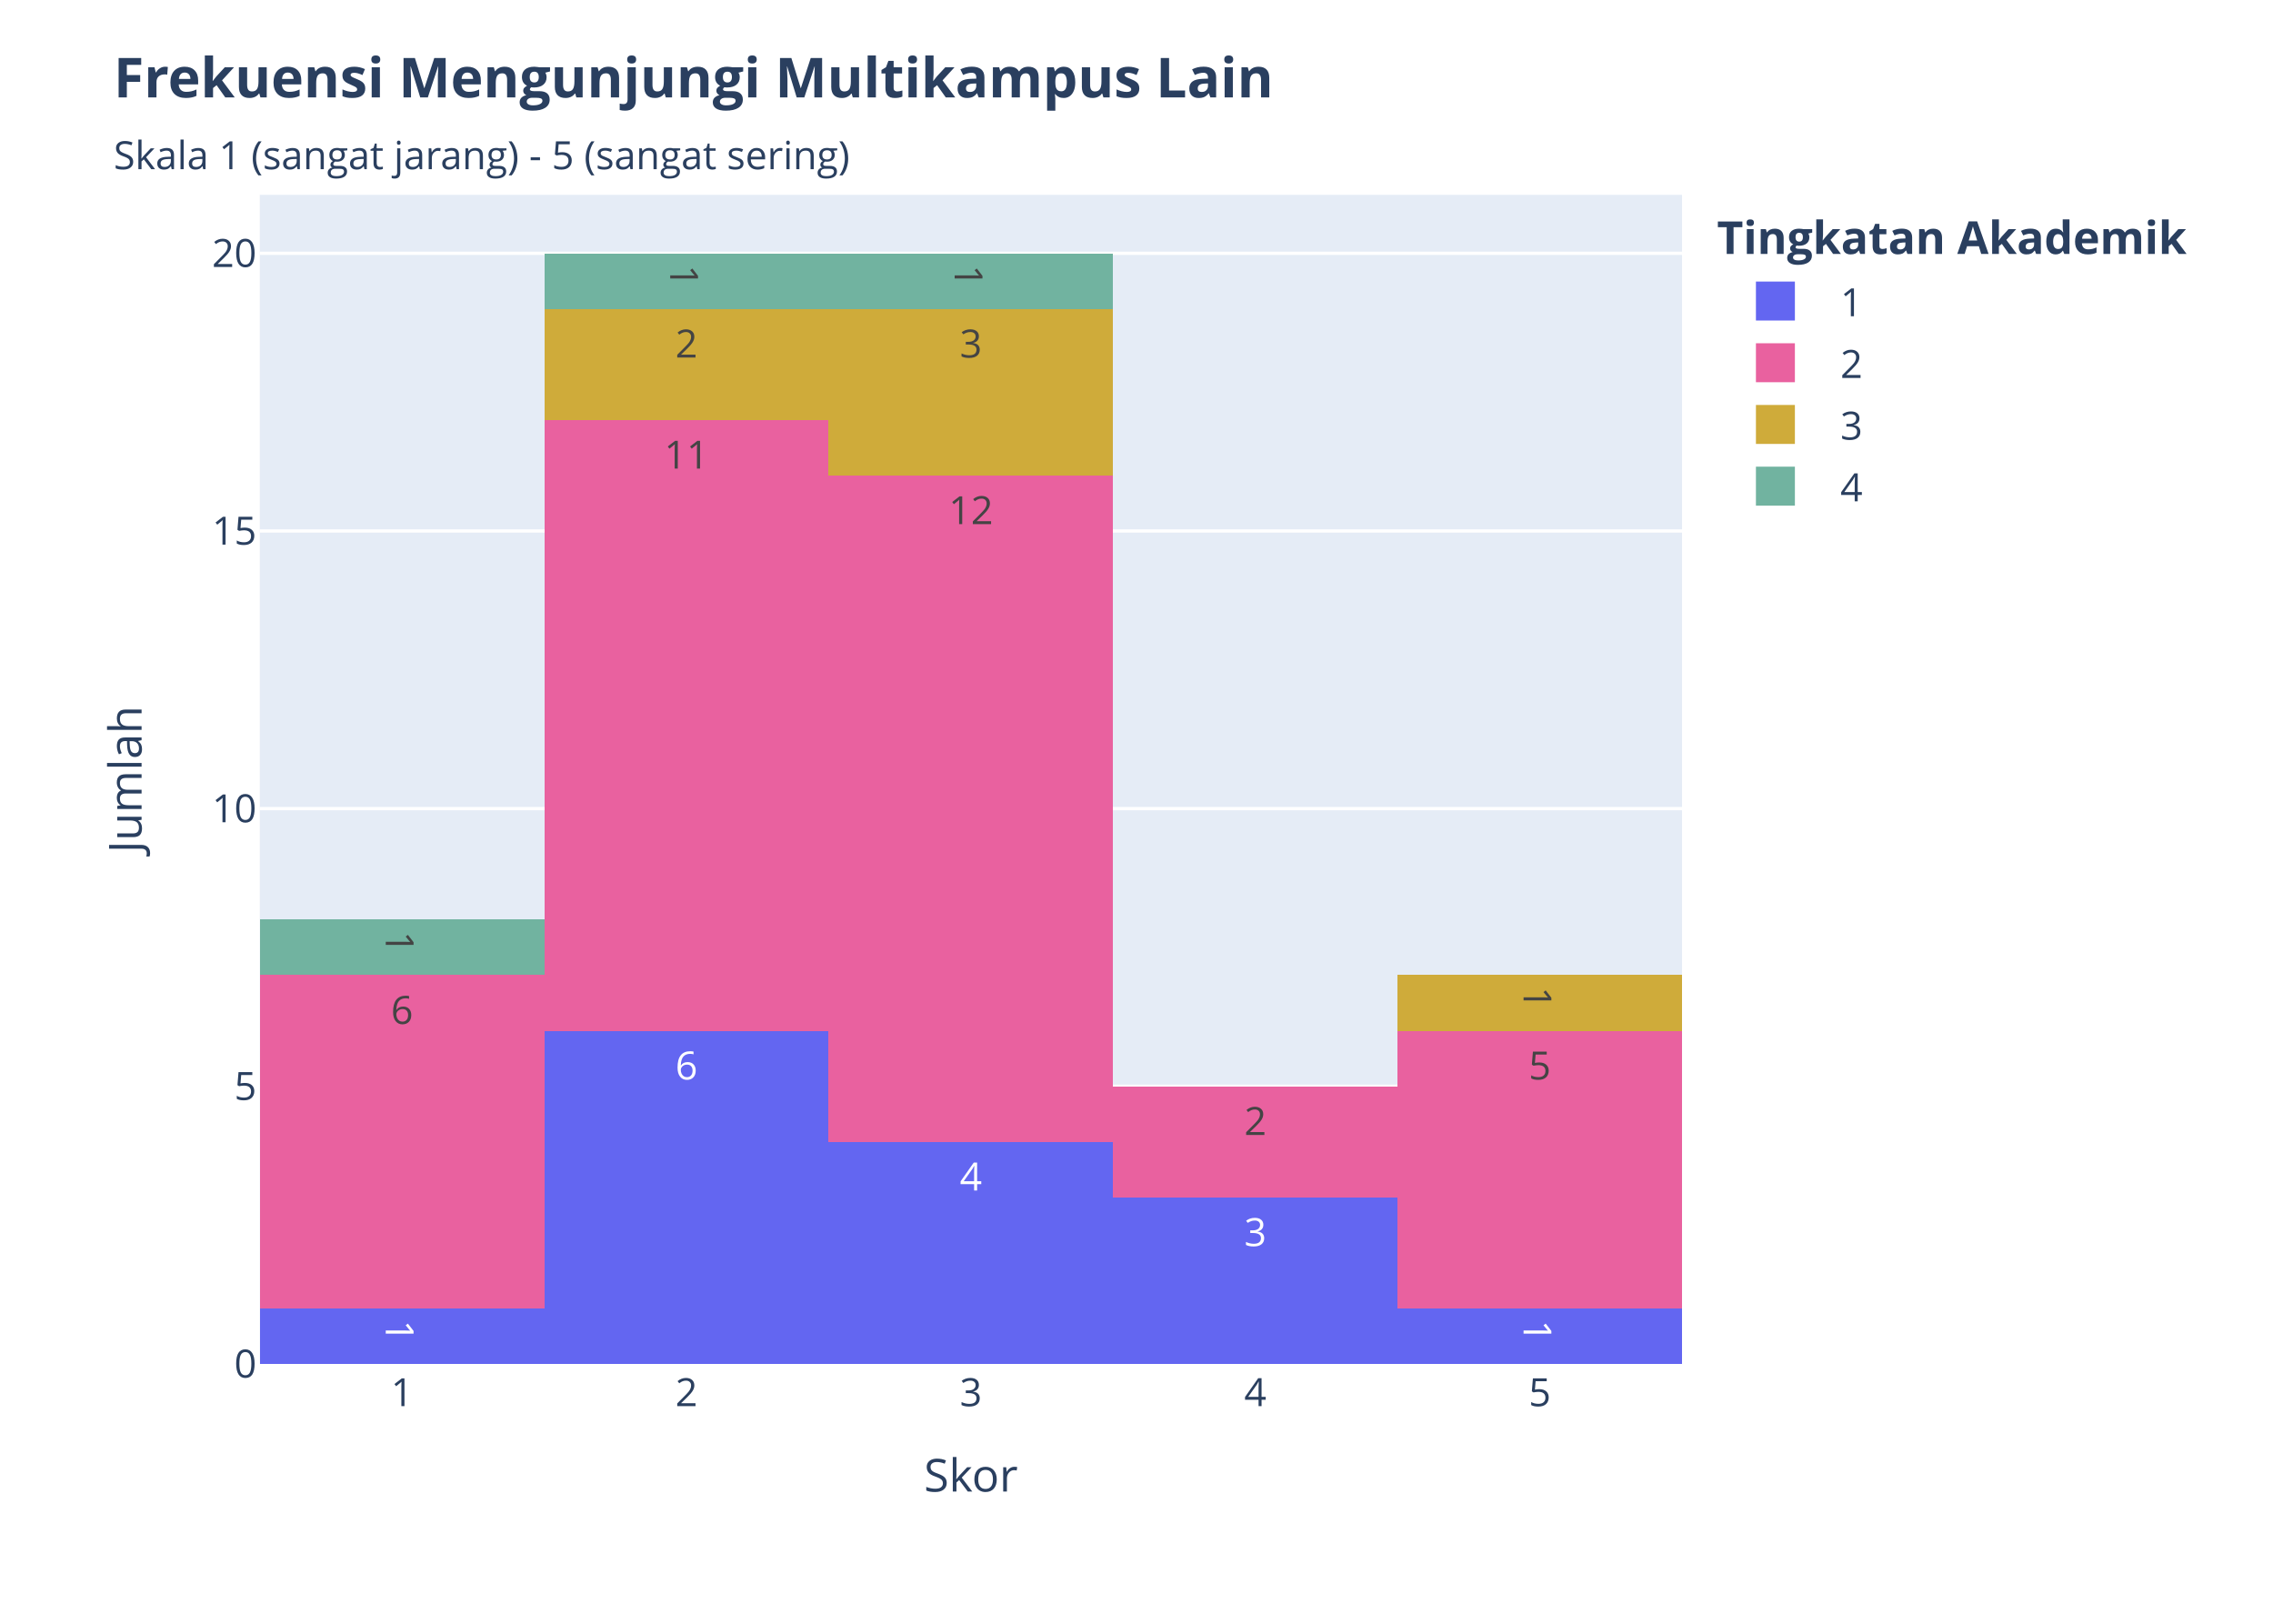
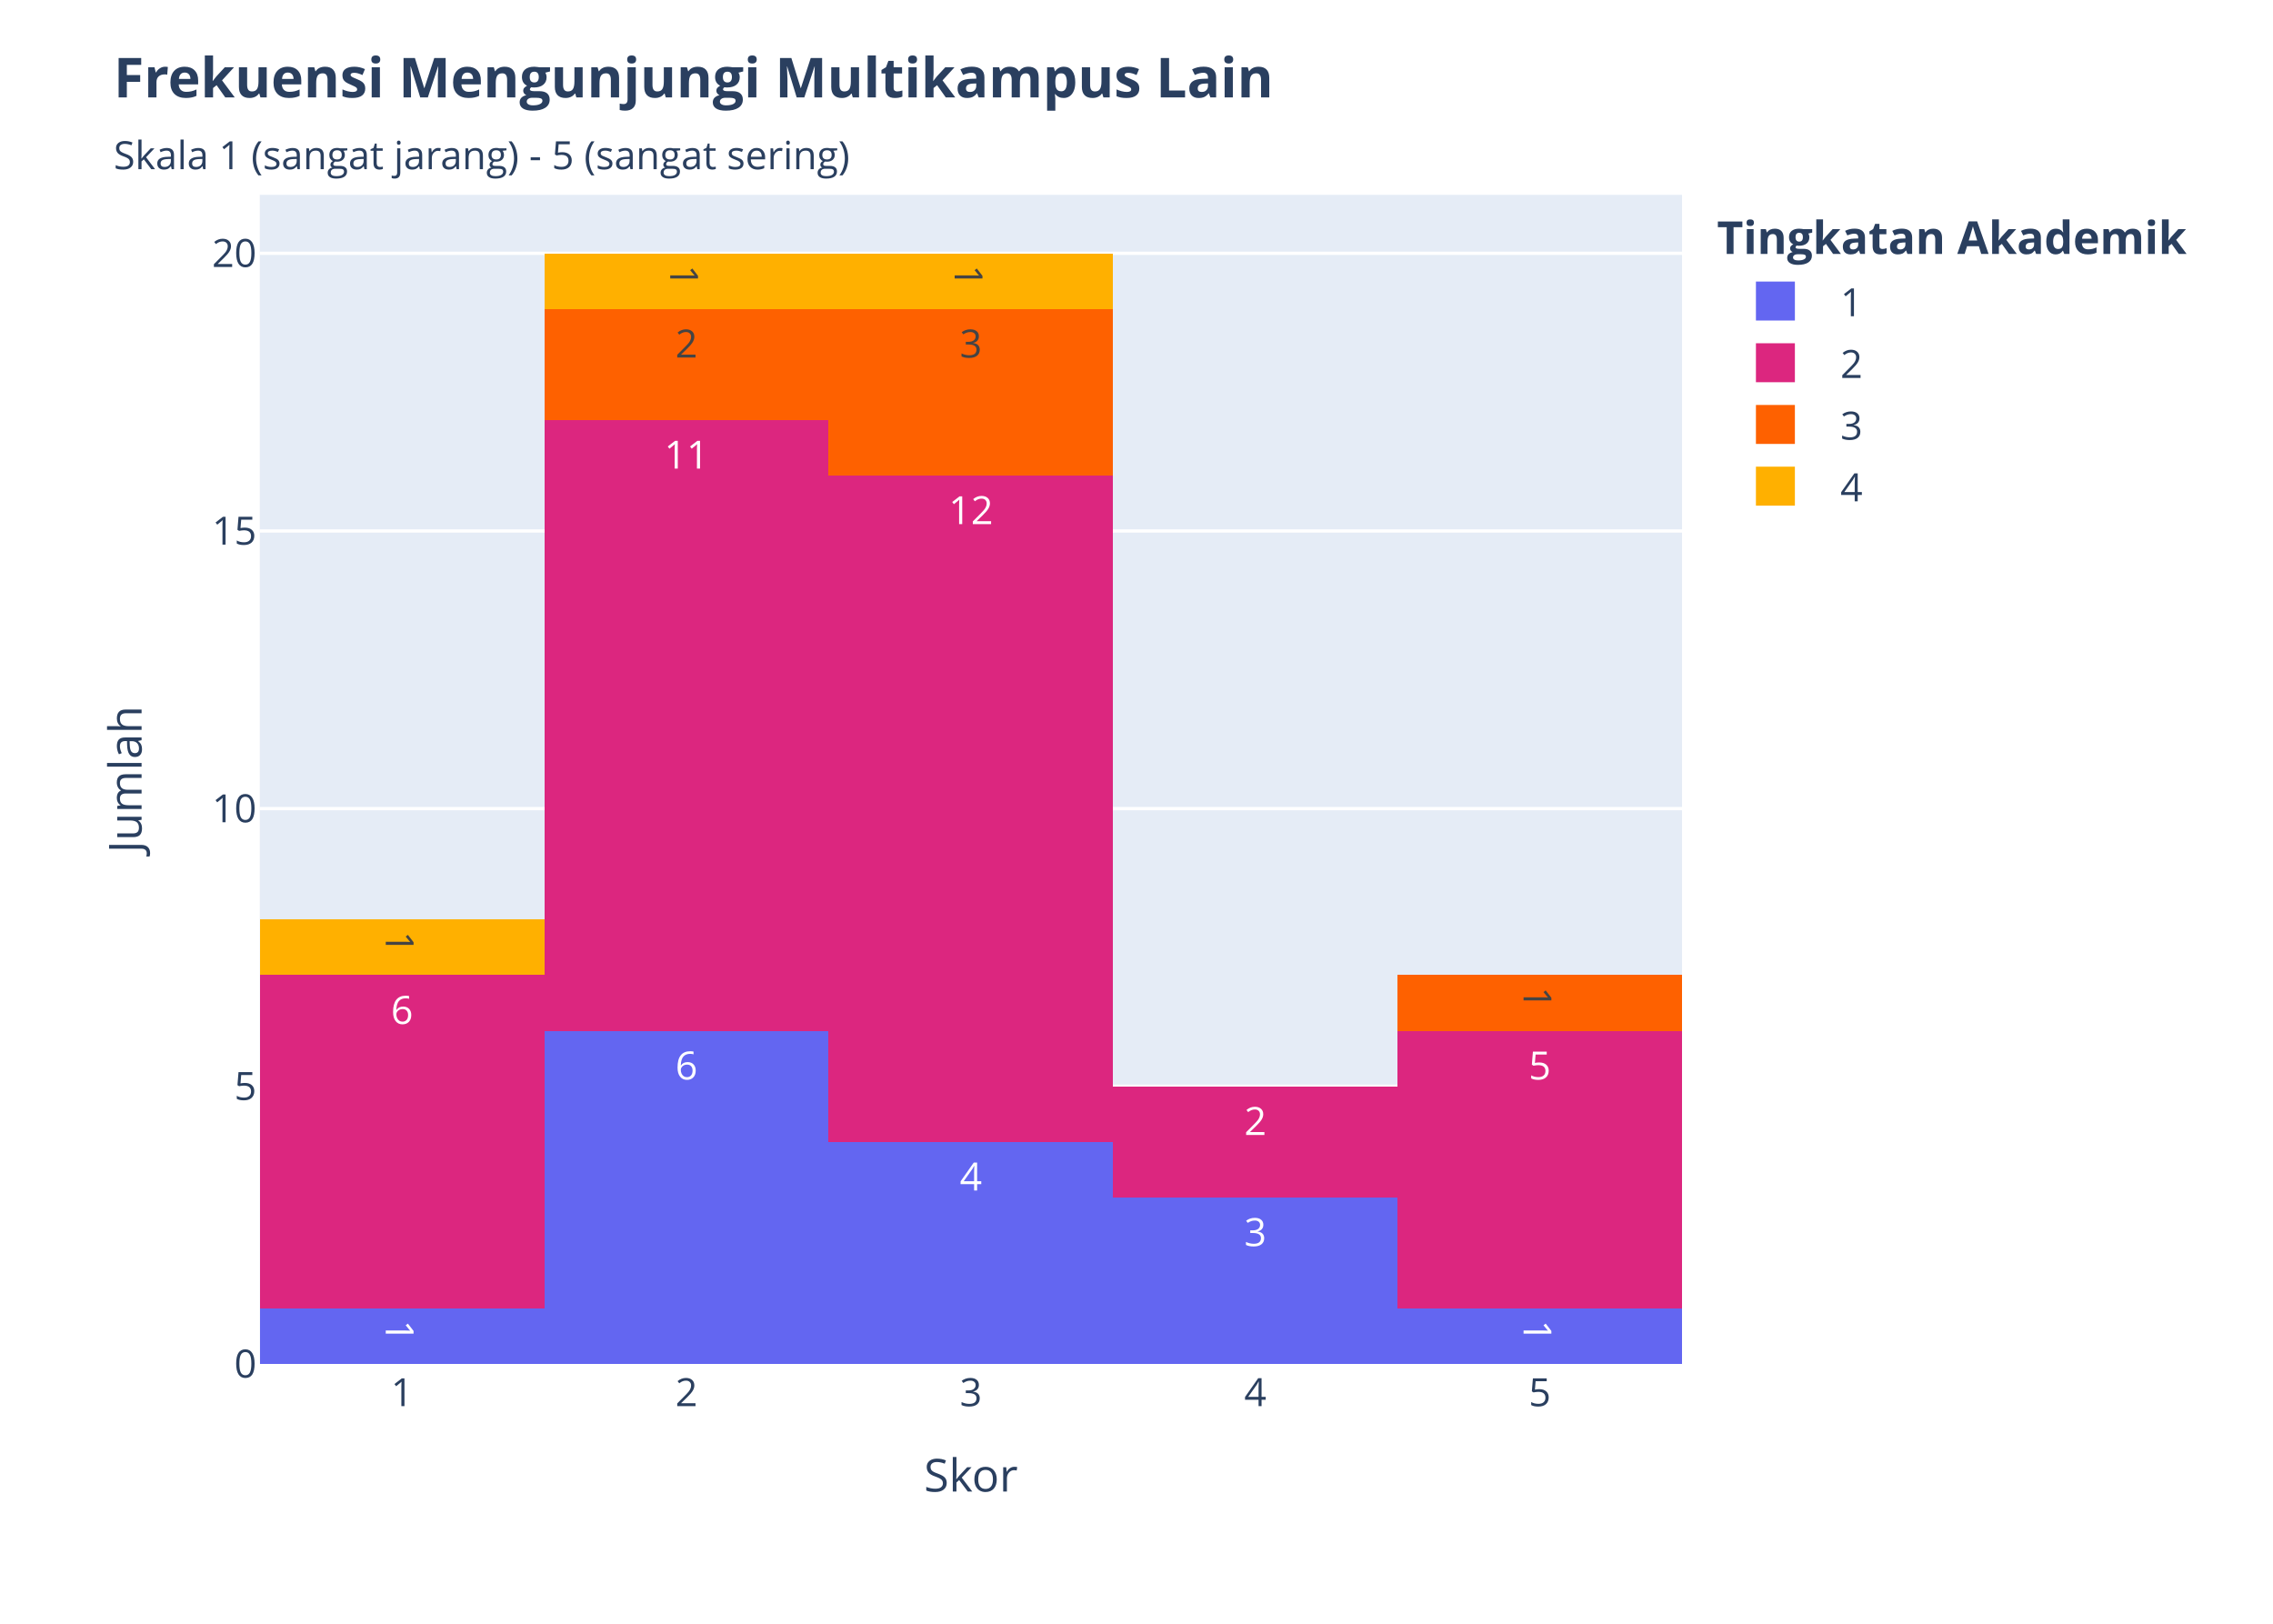
<svg xmlns="http://www.w3.org/2000/svg" class="main-svg" width="700" height="500" style="" viewBox="0 0 700 500">
  <rect x="0" y="0" width="700" height="500" style="fill: rgb(255, 255, 255); fill-opacity: 1;" />
-   <defs id="defs-cb87a0">
+   <defs id="defs-6c2c61">
    <g class="clips">
-       <clipPath id="clipcb87a0xyplot" class="plotclip">
+       <clipPath id="clip6c2c61xyplot" class="plotclip">
        <rect width="438" height="360" />
      </clipPath>
-       <clipPath class="axesclip" id="clipcb87a0x">
+       <clipPath class="axesclip" id="clip6c2c61x">
        <rect x="80" y="0" width="438" height="500" />
      </clipPath>
-       <clipPath class="axesclip" id="clipcb87a0y">
+       <clipPath class="axesclip" id="clip6c2c61y">
        <rect x="0" y="60" width="700" height="360" />
      </clipPath>
-       <clipPath class="axesclip" id="clipcb87a0xy">
+       <clipPath class="axesclip" id="clip6c2c61xy">
        <rect x="80" y="60" width="438" height="360" />
      </clipPath>
    </g>
    <g class="gradients" />
    <g class="patterns" />
  </defs>
  <g class="bglayer">
    <rect class="bg" x="80" y="60" width="438" height="360" style="fill: rgb(229, 236, 246); fill-opacity: 1; stroke-width: 0;" />
  </g>
  <g class="layer-below">
    <g class="imagelayer" />
    <g class="shapelayer" />
  </g>
  <g class="cartesianlayer">
    <g class="subplot xy">
      <g class="layer-subplot">
        <g class="shapelayer" />
        <g class="imagelayer" />
      </g>
      <g class="minor-gridlayer">
        <g class="x" />
        <g class="y" />
      </g>
      <g class="gridlayer">
        <g class="x" />
        <g class="y">
          <path class="ygrid crisp" transform="translate(0,334.5)" d="M80,0h438" style="stroke: rgb(255, 255, 255); stroke-opacity: 1; stroke-width: 1px;" />
          <path class="ygrid crisp" transform="translate(0,249)" d="M80,0h438" style="stroke: rgb(255, 255, 255); stroke-opacity: 1; stroke-width: 1px;" />
          <path class="ygrid crisp" transform="translate(0,163.5)" d="M80,0h438" style="stroke: rgb(255, 255, 255); stroke-opacity: 1; stroke-width: 1px;" />
          <path class="ygrid crisp" transform="translate(0,78)" d="M80,0h438" style="stroke: rgb(255, 255, 255); stroke-opacity: 1; stroke-width: 1px;" />
        </g>
      </g>
      <g class="zerolinelayer">
        <path class="yzl zl crisp" transform="translate(0,420)" d="M80,0h438" style="stroke: rgb(255, 255, 255); stroke-opacity: 1; stroke-width: 2px;" />
      </g>
      <g class="layer-between">
        <g class="shapelayer" />
        <g class="imagelayer" />
      </g>
      <path class="xlines-below" />
      <path class="ylines-below" />
      <g class="overlines-below" />
      <g class="xaxislayer-below" />
      <g class="yaxislayer-below" />
      <g class="overaxes-below" />
-       <g class="plot" transform="translate(80,60)" clip-path="url(#clipcb87a0xyplot)">
+       <g class="plot" transform="translate(80,60)" clip-path="url(#clip6c2c61xyplot)">
        <g class="barlayer mlayer">
          <g class="trace bars" shape-rendering="crispEdges" style="opacity: 1;">
            <g class="points">
              <g class="point">
                <path d="M0,360V342.9H87.6V360Z" style="vector-effect: none; opacity: 1; stroke-width: 0px; fill: rgb(99, 102, 241); fill-opacity: 1;" />
                <text class="bartext bartext-inside" text-anchor="middle" data-notex="1" x="0" y="0" style="font-family: 'Open Sans', verdana, arial, sans-serif; font-size: 12px; fill: rgb(255, 255, 255); fill-opacity: 1; white-space: pre;" transform="translate(43.8,354.9)rotate(90 0 -5)">1</text>
              </g>
              <g class="point">
                <path d="M87.6,360V257.4H175.2V360Z" style="vector-effect: none; opacity: 1; stroke-width: 0px; fill: rgb(99, 102, 241); fill-opacity: 1;" />
                <text class="bartext bartext-inside" text-anchor="middle" data-notex="1" x="0" y="0" style="font-family: 'Open Sans', verdana, arial, sans-serif; font-size: 12px; fill: rgb(255, 255, 255); fill-opacity: 1; white-space: pre;" transform="translate(131.4,272.4)">6</text>
              </g>
              <g class="point">
                <path d="M175.2,360V291.6H262.8V360Z" style="vector-effect: none; opacity: 1; stroke-width: 0px; fill: rgb(99, 102, 241); fill-opacity: 1;" />
                <text class="bartext bartext-inside" text-anchor="middle" data-notex="1" x="0" y="0" style="font-family: 'Open Sans', verdana, arial, sans-serif; font-size: 12px; fill: rgb(255, 255, 255); fill-opacity: 1; white-space: pre;" transform="translate(219,306.6)">4</text>
              </g>
              <g class="point">
                <path d="M262.8,360V308.7H350.4V360Z" style="vector-effect: none; opacity: 1; stroke-width: 0px; fill: rgb(99, 102, 241); fill-opacity: 1;" />
                <text class="bartext bartext-inside" text-anchor="middle" data-notex="1" x="0" y="0" style="font-family: 'Open Sans', verdana, arial, sans-serif; font-size: 12px; fill: rgb(255, 255, 255); fill-opacity: 1; white-space: pre;" transform="translate(306.6,323.7)">3</text>
              </g>
              <g class="point">
                <path d="M350.4,360V342.9H438V360Z" style="vector-effect: none; opacity: 1; stroke-width: 0px; fill: rgb(99, 102, 241); fill-opacity: 1;" />
                <text class="bartext bartext-inside" text-anchor="middle" data-notex="1" x="0" y="0" style="font-family: 'Open Sans', verdana, arial, sans-serif; font-size: 12px; fill: rgb(255, 255, 255); fill-opacity: 1; white-space: pre;" transform="translate(394.2,354.9)rotate(90 0 -5)">1</text>
              </g>
            </g>
          </g>
          <g class="trace bars" shape-rendering="crispEdges" style="opacity: 1;">
            <g class="points">
              <g class="point">
-                 <path d="M0,342.9V240.3H87.6V342.9Z" style="vector-effect: none; opacity: 1; stroke-width: 0px; fill: rgb(233, 97, 159); fill-opacity: 1;" />
-                 <text class="bartext bartext-inside" text-anchor="middle" data-notex="1" x="0" y="0" style="font-family: 'Open Sans', verdana, arial, sans-serif; font-size: 12px; fill: rgb(68, 68, 68); fill-opacity: 1; white-space: pre;" transform="translate(43.8,255.3)">6</text>
-               </g>
-               <g class="point">
-                 <path d="M87.6,257.4V69.3H175.2V257.4Z" style="vector-effect: none; opacity: 1; stroke-width: 0px; fill: rgb(233, 97, 159); fill-opacity: 1;" />
-                 <text class="bartext bartext-inside" text-anchor="middle" data-notex="1" x="0" y="0" style="font-family: 'Open Sans', verdana, arial, sans-serif; font-size: 12px; fill: rgb(68, 68, 68); fill-opacity: 1; white-space: pre;" transform="translate(131.4,84.3)">11</text>
-               </g>
-               <g class="point">
-                 <path d="M175.2,291.6V86.4H262.8V291.6Z" style="vector-effect: none; opacity: 1; stroke-width: 0px; fill: rgb(233, 97, 159); fill-opacity: 1;" />
-                 <text class="bartext bartext-inside" text-anchor="middle" data-notex="1" x="0" y="0" style="font-family: 'Open Sans', verdana, arial, sans-serif; font-size: 12px; fill: rgb(68, 68, 68); fill-opacity: 1; white-space: pre;" transform="translate(219,101.4)">12</text>
-               </g>
-               <g class="point">
-                 <path d="M262.8,308.7V274.5H350.4V308.7Z" style="vector-effect: none; opacity: 1; stroke-width: 0px; fill: rgb(233, 97, 159); fill-opacity: 1;" />
-                 <text class="bartext bartext-inside" text-anchor="middle" data-notex="1" x="0" y="0" style="font-family: 'Open Sans', verdana, arial, sans-serif; font-size: 12px; fill: rgb(68, 68, 68); fill-opacity: 1; white-space: pre;" transform="translate(306.6,289.5)">2</text>
-               </g>
-               <g class="point">
-                 <path d="M350.4,342.9V257.4H438V342.9Z" style="vector-effect: none; opacity: 1; stroke-width: 0px; fill: rgb(233, 97, 159); fill-opacity: 1;" />
-                 <text class="bartext bartext-inside" text-anchor="middle" data-notex="1" x="0" y="0" style="font-family: 'Open Sans', verdana, arial, sans-serif; font-size: 12px; fill: rgb(68, 68, 68); fill-opacity: 1; white-space: pre;" transform="translate(394.2,272.4)">5</text>
-               </g>
-             </g>
-           </g>
-           <g class="trace bars" shape-rendering="crispEdges" style="opacity: 1;">
-             <g class="points">
-               <g class="point">
-                 <path d="M87.6,69.3V35.1H175.2V69.3Z" style="vector-effect: none; opacity: 1; stroke-width: 0px; fill: rgb(207, 171, 58); fill-opacity: 1;" />
+                 <path d="M0,342.9V240.3H87.6V342.9Z" style="vector-effect: none; opacity: 1; stroke-width: 0px; fill: rgb(220, 38, 127); fill-opacity: 1;" />
+                 <text class="bartext bartext-inside" text-anchor="middle" data-notex="1" x="0" y="0" style="font-family: 'Open Sans', verdana, arial, sans-serif; font-size: 12px; fill: rgb(255, 255, 255); fill-opacity: 1; white-space: pre;" transform="translate(43.8,255.3)">6</text>
+               </g>
+               <g class="point">
+                 <path d="M87.6,257.4V69.3H175.2V257.4Z" style="vector-effect: none; opacity: 1; stroke-width: 0px; fill: rgb(220, 38, 127); fill-opacity: 1;" />
+                 <text class="bartext bartext-inside" text-anchor="middle" data-notex="1" x="0" y="0" style="font-family: 'Open Sans', verdana, arial, sans-serif; font-size: 12px; fill: rgb(255, 255, 255); fill-opacity: 1; white-space: pre;" transform="translate(131.4,84.3)">11</text>
+               </g>
+               <g class="point">
+                 <path d="M175.2,291.6V86.4H262.8V291.6Z" style="vector-effect: none; opacity: 1; stroke-width: 0px; fill: rgb(220, 38, 127); fill-opacity: 1;" />
+                 <text class="bartext bartext-inside" text-anchor="middle" data-notex="1" x="0" y="0" style="font-family: 'Open Sans', verdana, arial, sans-serif; font-size: 12px; fill: rgb(255, 255, 255); fill-opacity: 1; white-space: pre;" transform="translate(219,101.4)">12</text>
+               </g>
+               <g class="point">
+                 <path d="M262.8,308.7V274.5H350.4V308.7Z" style="vector-effect: none; opacity: 1; stroke-width: 0px; fill: rgb(220, 38, 127); fill-opacity: 1;" />
+                 <text class="bartext bartext-inside" text-anchor="middle" data-notex="1" x="0" y="0" style="font-family: 'Open Sans', verdana, arial, sans-serif; font-size: 12px; fill: rgb(255, 255, 255); fill-opacity: 1; white-space: pre;" transform="translate(306.6,289.5)">2</text>
+               </g>
+               <g class="point">
+                 <path d="M350.4,342.9V257.4H438V342.9Z" style="vector-effect: none; opacity: 1; stroke-width: 0px; fill: rgb(220, 38, 127); fill-opacity: 1;" />
+                 <text class="bartext bartext-inside" text-anchor="middle" data-notex="1" x="0" y="0" style="font-family: 'Open Sans', verdana, arial, sans-serif; font-size: 12px; fill: rgb(255, 255, 255); fill-opacity: 1; white-space: pre;" transform="translate(394.2,272.4)">5</text>
+               </g>
+             </g>
+           </g>
+           <g class="trace bars" shape-rendering="crispEdges" style="opacity: 1;">
+             <g class="points">
+               <g class="point">
+                 <path d="M87.6,69.3V35.1H175.2V69.3Z" style="vector-effect: none; opacity: 1; stroke-width: 0px; fill: rgb(254, 97, 0); fill-opacity: 1;" />
                <text class="bartext bartext-inside" text-anchor="middle" data-notex="1" x="0" y="0" style="font-family: 'Open Sans', verdana, arial, sans-serif; font-size: 12px; fill: rgb(68, 68, 68); fill-opacity: 1; white-space: pre;" transform="translate(131.4,50.1)">2</text>
              </g>
              <g class="point">
-                 <path d="M175.2,86.4V35.1H262.8V86.4Z" style="vector-effect: none; opacity: 1; stroke-width: 0px; fill: rgb(207, 171, 58); fill-opacity: 1;" />
+                 <path d="M175.2,86.4V35.1H262.8V86.4Z" style="vector-effect: none; opacity: 1; stroke-width: 0px; fill: rgb(254, 97, 0); fill-opacity: 1;" />
                <text class="bartext bartext-inside" text-anchor="middle" data-notex="1" x="0" y="0" style="font-family: 'Open Sans', verdana, arial, sans-serif; font-size: 12px; fill: rgb(68, 68, 68); fill-opacity: 1; white-space: pre;" transform="translate(219,50.1)">3</text>
              </g>
              <g class="point">
-                 <path d="M0,0Z" style="vector-effect: none; opacity: 1; stroke-width: 0px; fill: rgb(207, 171, 58); fill-opacity: 1;" />
-               </g>
-               <g class="point">
-                 <path d="M350.4,257.4V240.3H438V257.4Z" style="vector-effect: none; opacity: 1; stroke-width: 0px; fill: rgb(207, 171, 58); fill-opacity: 1;" />
+                 <path d="M0,0Z" style="vector-effect: none; opacity: 1; stroke-width: 0px; fill: rgb(254, 97, 0); fill-opacity: 1;" />
+               </g>
+               <g class="point">
+                 <path d="M350.4,257.4V240.3H438V257.4Z" style="vector-effect: none; opacity: 1; stroke-width: 0px; fill: rgb(254, 97, 0); fill-opacity: 1;" />
                <text class="bartext bartext-inside" text-anchor="middle" data-notex="1" x="0" y="0" style="font-family: 'Open Sans', verdana, arial, sans-serif; font-size: 12px; fill: rgb(68, 68, 68); fill-opacity: 1; white-space: pre;" transform="translate(394.2,252.3)rotate(90 0 -5)">1</text>
              </g>
            </g>
          </g>
          <g class="trace bars" shape-rendering="crispEdges" style="opacity: 1;">
            <g class="points">
              <g class="point">
-                 <path d="M0,240.3V223.2H87.6V240.3Z" style="vector-effect: none; opacity: 1; stroke-width: 0px; fill: rgb(113, 179, 160); fill-opacity: 1;" />
+                 <path d="M0,240.3V223.2H87.6V240.3Z" style="vector-effect: none; opacity: 1; stroke-width: 0px; fill: rgb(255, 176, 0); fill-opacity: 1;" />
                <text class="bartext bartext-inside" text-anchor="middle" data-notex="1" x="0" y="0" style="font-family: 'Open Sans', verdana, arial, sans-serif; font-size: 12px; fill: rgb(68, 68, 68); fill-opacity: 1; white-space: pre;" transform="translate(43.8,235.2)rotate(90 0 -5)">1</text>
              </g>
              <g class="point">
-                 <path d="M87.6,35.1V18H175.2V35.1Z" style="vector-effect: none; opacity: 1; stroke-width: 0px; fill: rgb(113, 179, 160); fill-opacity: 1;" />
+                 <path d="M87.6,35.1V18H175.2V35.1Z" style="vector-effect: none; opacity: 1; stroke-width: 0px; fill: rgb(255, 176, 0); fill-opacity: 1;" />
                <text class="bartext bartext-inside" text-anchor="middle" data-notex="1" x="0" y="0" style="font-family: 'Open Sans', verdana, arial, sans-serif; font-size: 12px; fill: rgb(68, 68, 68); fill-opacity: 1; white-space: pre;" transform="translate(131.4,30)rotate(90 0 -5)">1</text>
              </g>
              <g class="point">
-                 <path d="M175.2,35.1V18H262.8V35.1Z" style="vector-effect: none; opacity: 1; stroke-width: 0px; fill: rgb(113, 179, 160); fill-opacity: 1;" />
+                 <path d="M175.2,35.1V18H262.8V35.1Z" style="vector-effect: none; opacity: 1; stroke-width: 0px; fill: rgb(255, 176, 0); fill-opacity: 1;" />
                <text class="bartext bartext-inside" text-anchor="middle" data-notex="1" x="0" y="0" style="font-family: 'Open Sans', verdana, arial, sans-serif; font-size: 12px; fill: rgb(68, 68, 68); fill-opacity: 1; white-space: pre;" transform="translate(219,30)rotate(90 0 -5)">1</text>
              </g>
            </g>
          </g>
        </g>
      </g>
      <g class="overplot" />
      <path class="xlines-above crisp" d="M0,0" style="fill: none;" />
      <path class="ylines-above crisp" d="M0,0" style="fill: none;" />
      <g class="overlines-above" />
      <g class="xaxislayer-above">
        <g class="xtick">
          <text text-anchor="middle" x="0" y="433" transform="translate(123.8,0)" style="font-family: 'Open Sans', verdana, arial, sans-serif; font-size: 12px; fill: rgb(42, 63, 95); fill-opacity: 1; white-space: pre; opacity: 1;">1</text>
        </g>
        <g class="xtick">
          <text text-anchor="middle" x="0" y="433" style="font-family: 'Open Sans', verdana, arial, sans-serif; font-size: 12px; fill: rgb(42, 63, 95); fill-opacity: 1; white-space: pre; opacity: 1;" transform="translate(211.4,0)">2</text>
        </g>
        <g class="xtick">
          <text text-anchor="middle" x="0" y="433" style="font-family: 'Open Sans', verdana, arial, sans-serif; font-size: 12px; fill: rgb(42, 63, 95); fill-opacity: 1; white-space: pre; opacity: 1;" transform="translate(299,0)">3</text>
        </g>
        <g class="xtick">
          <text text-anchor="middle" x="0" y="433" style="font-family: 'Open Sans', verdana, arial, sans-serif; font-size: 12px; fill: rgb(42, 63, 95); fill-opacity: 1; white-space: pre; opacity: 1;" transform="translate(386.6,0)">4</text>
        </g>
        <g class="xtick">
          <text text-anchor="middle" x="0" y="433" style="font-family: 'Open Sans', verdana, arial, sans-serif; font-size: 12px; fill: rgb(42, 63, 95); fill-opacity: 1; white-space: pre; opacity: 1;" transform="translate(474.2,0)">5</text>
        </g>
      </g>
      <g class="yaxislayer-above">
        <g class="ytick">
          <text text-anchor="end" x="79" y="4.2" transform="translate(0,420)" style="font-family: 'Open Sans', verdana, arial, sans-serif; font-size: 12px; fill: rgb(42, 63, 95); fill-opacity: 1; white-space: pre; opacity: 1;">0</text>
        </g>
        <g class="ytick">
          <text text-anchor="end" x="79" y="4.2" style="font-family: 'Open Sans', verdana, arial, sans-serif; font-size: 12px; fill: rgb(42, 63, 95); fill-opacity: 1; white-space: pre; opacity: 1;" transform="translate(0,334.5)">5</text>
        </g>
        <g class="ytick">
          <text text-anchor="end" x="79" y="4.2" style="font-family: 'Open Sans', verdana, arial, sans-serif; font-size: 12px; fill: rgb(42, 63, 95); fill-opacity: 1; white-space: pre; opacity: 1;" transform="translate(0,249)">10</text>
        </g>
        <g class="ytick">
          <text text-anchor="end" x="79" y="4.2" style="font-family: 'Open Sans', verdana, arial, sans-serif; font-size: 12px; fill: rgb(42, 63, 95); fill-opacity: 1; white-space: pre; opacity: 1;" transform="translate(0,163.5)">15</text>
        </g>
        <g class="ytick">
          <text text-anchor="end" x="79" y="4.2" style="font-family: 'Open Sans', verdana, arial, sans-serif; font-size: 12px; fill: rgb(42, 63, 95); fill-opacity: 1; white-space: pre; opacity: 1;" transform="translate(0,78)">20</text>
        </g>
      </g>
      <g class="overaxes-above" />
    </g>
  </g>
  <g class="polarlayer" />
  <g class="smithlayer" />
  <g class="ternarylayer" />
  <g class="geolayer" />
  <g class="funnelarealayer" />
  <g class="pielayer" />
  <g class="iciclelayer" />
  <g class="treemaplayer" />
  <g class="sunburstlayer" />
  <g class="glimages" />
-   <defs id="topdefs-cb87a0">
+   <defs id="topdefs-6c2c61">
    <g class="clips" />
-     <clipPath id="legendcb87a0">
+     <clipPath id="legend6c2c61">
      <rect width="161" height="105" x="0" y="0" />
    </clipPath>
  </defs>
  <g class="layer-above">
    <g class="imagelayer" />
    <g class="shapelayer" />
  </g>
  <g class="infolayer">
    <g class="legend" pointer-events="all" transform="translate(526.76,60)">
      <rect class="bg" shape-rendering="crispEdges" width="161" height="105" x="0" y="0" style="stroke: rgb(68, 68, 68); stroke-opacity: 1; fill: rgb(255, 255, 255); fill-opacity: 1; stroke-width: 0px;" />
-       <g class="scrollbox" transform="" clip-path="url(#legendcb87a0)">
+       <g class="scrollbox" transform="" clip-path="url(#legend6c2c61)">
        <text class="legendtitletext" text-anchor="start" x="2" y="18.2" style="font-family: 'Open Sans', verdana, arial, sans-serif; font-size: 14px; fill: rgb(42, 63, 95); fill-opacity: 1; white-space: pre;">
          <tspan style="font-weight:bold">Tingkatan Akademik</tspan>
        </text>
        <g class="groups" transform="">
          <g class="traces" transform="translate(0,32.7)" style="opacity: 1;">
            <text class="legendtext" text-anchor="start" x="40" y="4.68" style="font-family: 'Open Sans', verdana, arial, sans-serif; font-size: 12px; fill: rgb(42, 63, 95); fill-opacity: 1; white-space: pre;">1</text>
            <g class="layers" style="opacity: 1;">
              <g class="legendfill" />
              <g class="legendlines" />
              <g class="legendsymbols">
                <g class="legendpoints">
                  <path class="legendundefined" d="M6,6H-6V-6H6Z" transform="translate(20,0)" style="stroke-width: 0px; fill: rgb(99, 102, 241); fill-opacity: 1;" />
                </g>
              </g>
            </g>
            <rect class="legendtoggle" x="0" y="-9.5" width="48" height="19" style="fill: rgb(0, 0, 0); fill-opacity: 0;" />
          </g>
        </g>
        <g class="groups" transform="">
          <g class="traces" transform="translate(0,51.7)" style="opacity: 1;">
            <text class="legendtext" text-anchor="start" x="40" y="4.68" style="font-family: 'Open Sans', verdana, arial, sans-serif; font-size: 12px; fill: rgb(42, 63, 95); fill-opacity: 1; white-space: pre;">2</text>
            <g class="layers" style="opacity: 1;">
              <g class="legendfill" />
              <g class="legendlines" />
              <g class="legendsymbols">
                <g class="legendpoints">
-                   <path class="legendundefined" d="M6,6H-6V-6H6Z" transform="translate(20,0)" style="stroke-width: 0px; fill: rgb(233, 97, 159); fill-opacity: 1;" />
+                   <path class="legendundefined" d="M6,6H-6V-6H6Z" transform="translate(20,0)" style="stroke-width: 0px; fill: rgb(220, 38, 127); fill-opacity: 1;" />
                </g>
              </g>
            </g>
            <rect class="legendtoggle" x="0" y="-9.5" width="48" height="19" style="fill: rgb(0, 0, 0); fill-opacity: 0;" />
          </g>
        </g>
        <g class="groups" transform="">
          <g class="traces" transform="translate(0,70.7)" style="opacity: 1;">
            <text class="legendtext" text-anchor="start" x="40" y="4.68" style="font-family: 'Open Sans', verdana, arial, sans-serif; font-size: 12px; fill: rgb(42, 63, 95); fill-opacity: 1; white-space: pre;">3</text>
            <g class="layers" style="opacity: 1;">
              <g class="legendfill" />
              <g class="legendlines" />
              <g class="legendsymbols">
                <g class="legendpoints">
-                   <path class="legendundefined" d="M6,6H-6V-6H6Z" transform="translate(20,0)" style="stroke-width: 0px; fill: rgb(207, 171, 58); fill-opacity: 1;" />
+                   <path class="legendundefined" d="M6,6H-6V-6H6Z" transform="translate(20,0)" style="stroke-width: 0px; fill: rgb(254, 97, 0); fill-opacity: 1;" />
                </g>
              </g>
            </g>
            <rect class="legendtoggle" x="0" y="-9.5" width="48" height="19" style="fill: rgb(0, 0, 0); fill-opacity: 0;" />
          </g>
        </g>
        <g class="groups" transform="">
          <g class="traces" transform="translate(0,89.7)" style="opacity: 1;">
            <text class="legendtext" text-anchor="start" x="40" y="4.68" style="font-family: 'Open Sans', verdana, arial, sans-serif; font-size: 12px; fill: rgb(42, 63, 95); fill-opacity: 1; white-space: pre;">4</text>
            <g class="layers" style="opacity: 1;">
              <g class="legendfill" />
              <g class="legendlines" />
              <g class="legendsymbols">
                <g class="legendpoints">
-                   <path class="legendundefined" d="M6,6H-6V-6H6Z" transform="translate(20,0)" style="stroke-width: 0px; fill: rgb(113, 179, 160); fill-opacity: 1;" />
+                   <path class="legendundefined" d="M6,6H-6V-6H6Z" transform="translate(20,0)" style="stroke-width: 0px; fill: rgb(255, 176, 0); fill-opacity: 1;" />
                </g>
              </g>
            </g>
            <rect class="legendtoggle" x="0" y="-9.5" width="48" height="19" style="fill: rgb(0, 0, 0); fill-opacity: 0;" />
          </g>
        </g>
      </g>
      <rect class="scrollbar" rx="20" ry="3" width="0" height="0" x="0" y="0" style="fill: rgb(128, 139, 164); fill-opacity: 1;" />
    </g>
    <g class="g-gtitle">
      <text class="gtitle" x="35" y="30" text-anchor="start" dy="0em" style="font-family: 'Open Sans', verdana, arial, sans-serif; font-size: 17px; fill: rgb(42, 63, 95); opacity: 1; white-space: pre;">
        <tspan class="line" dy="0em" x="35" y="30">
          <tspan style="font-weight:bold">Frekuensi Mengunjungi Multikampus Lain</tspan>
        </tspan>
        <tspan class="line" dy="1.3em" x="35" y="30">
          <tspan style="font-size:12px">Skala 1 (sangat jarang) - 5 (sangat sering)</tspan>
        </tspan>
      </text>
    </g>
    <g class="g-xtitle">
      <text class="xtitle" x="299" y="459.3" text-anchor="middle" style="font-family: 'Open Sans', verdana, arial, sans-serif; font-size: 14px; fill: rgb(42, 63, 95); opacity: 1; white-space: pre;">Skor</text>
    </g>
    <g class="g-ytitle">
      <text class="ytitle" transform="rotate(-90,43.6,240)" x="43.6" y="240" text-anchor="middle" style="font-family: 'Open Sans', verdana, arial, sans-serif; font-size: 14px; fill: rgb(42, 63, 95); opacity: 1; white-space: pre;">Jumlah</text>
    </g>
  </g>
</svg>
